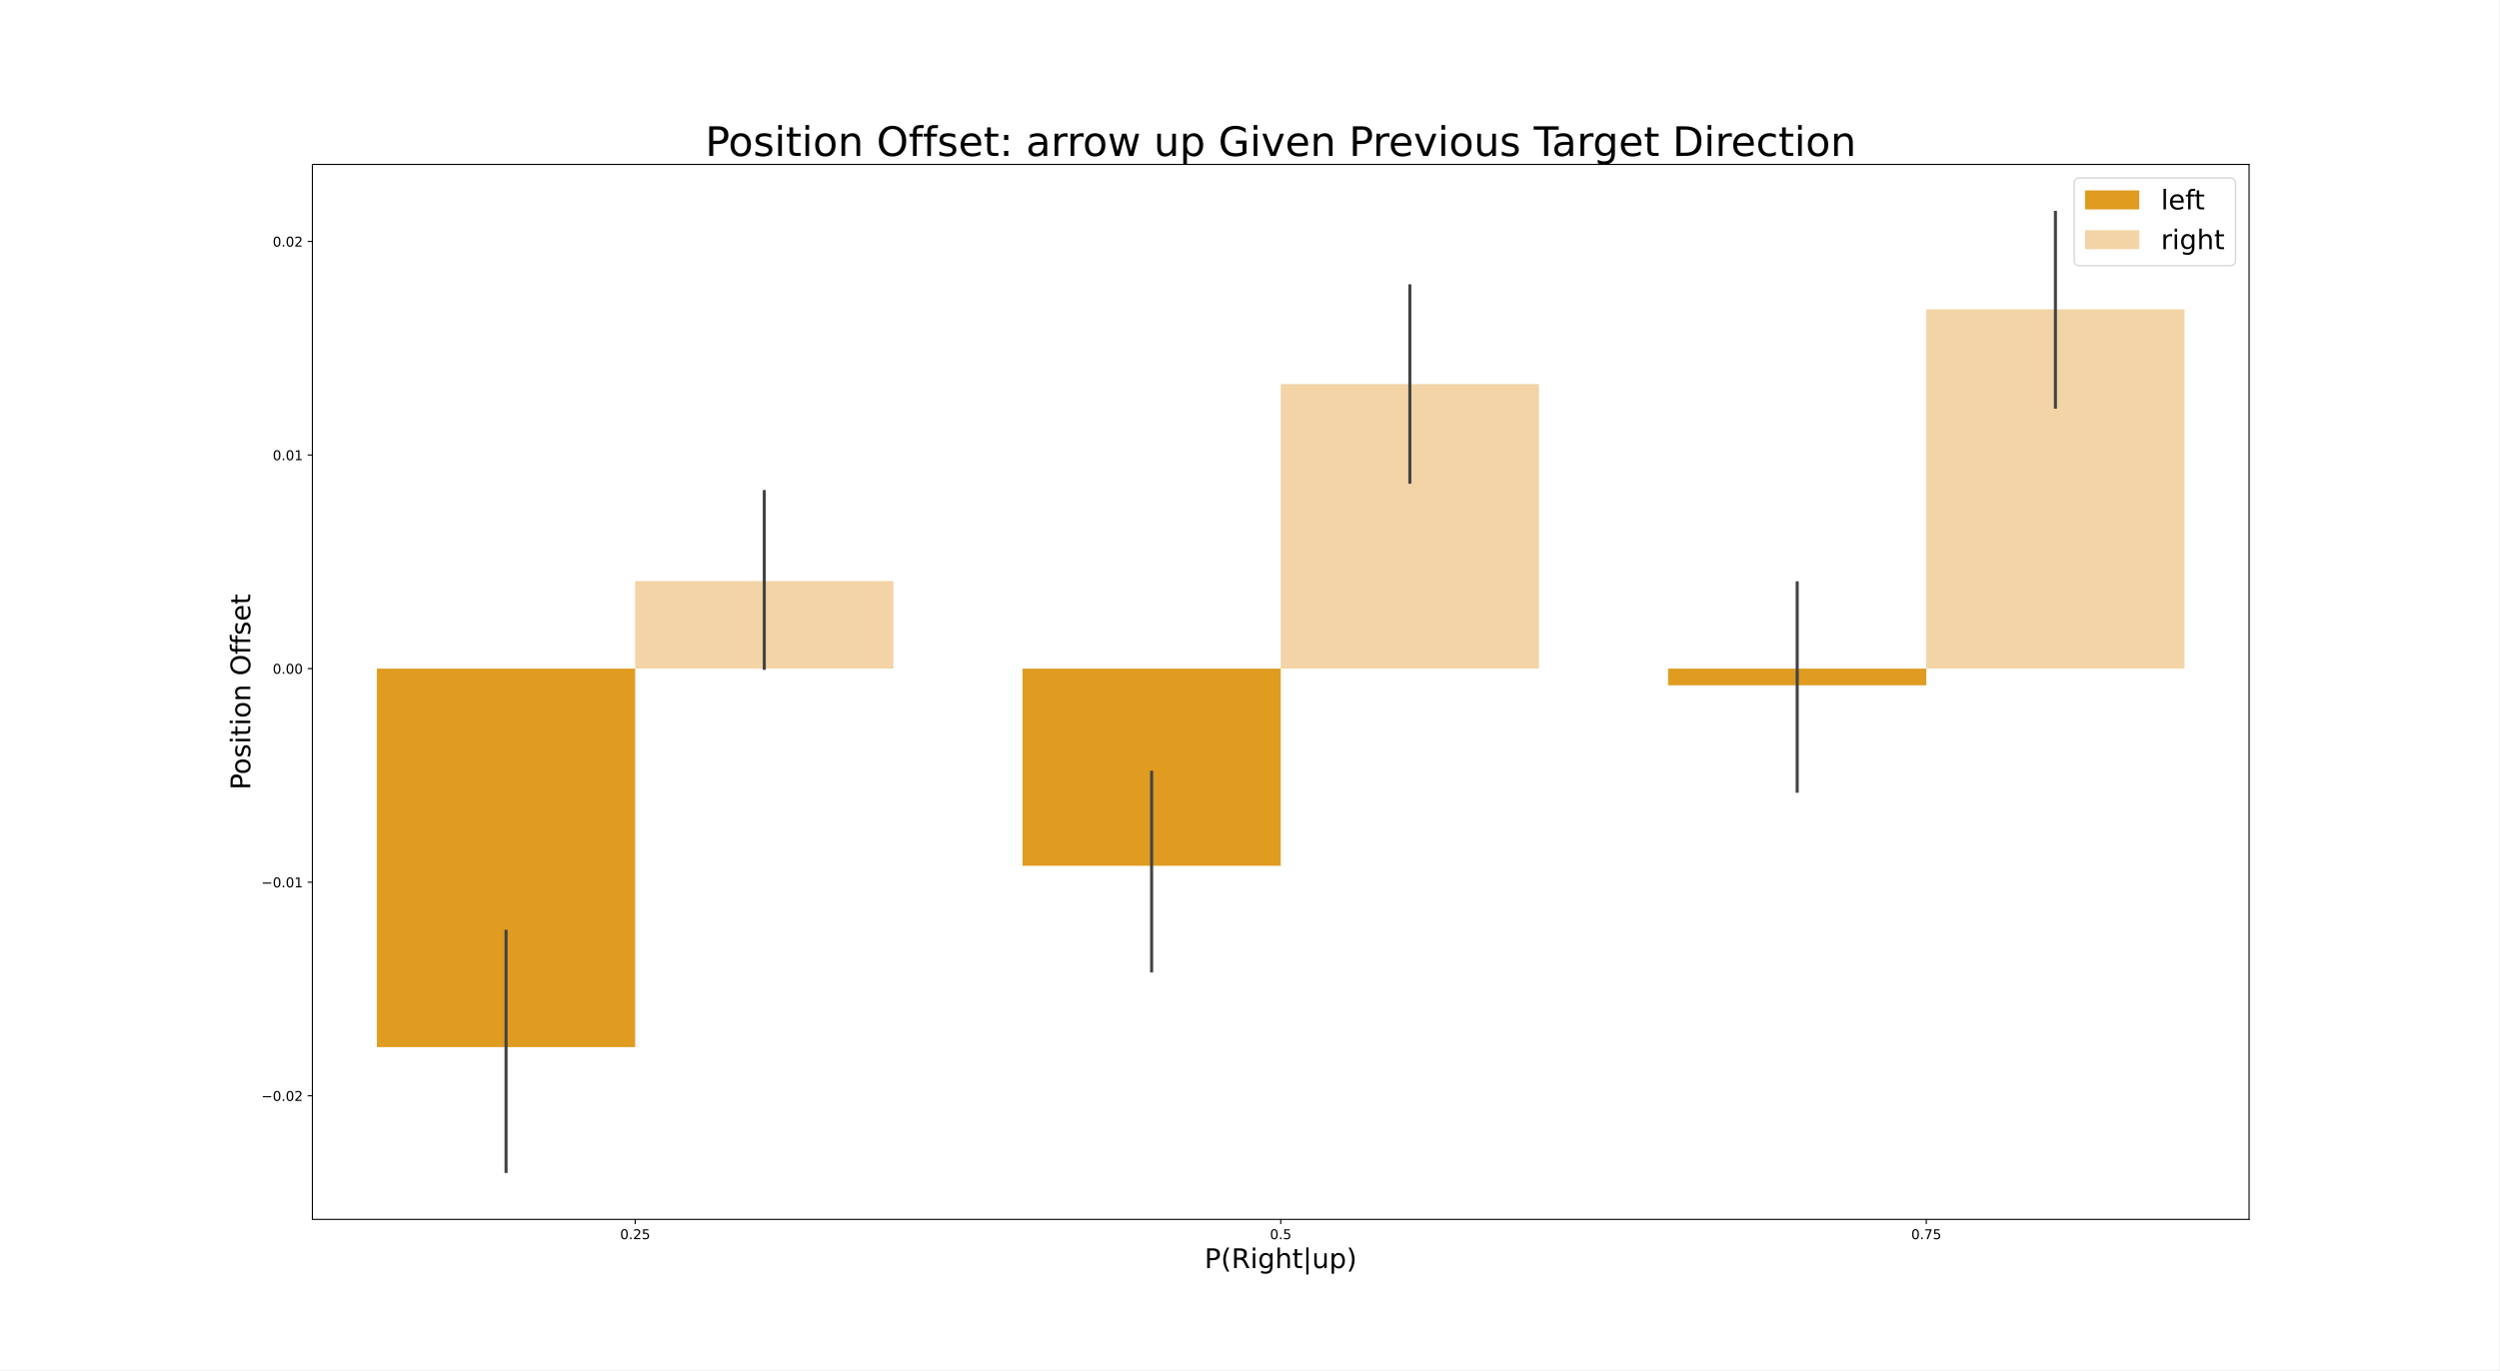
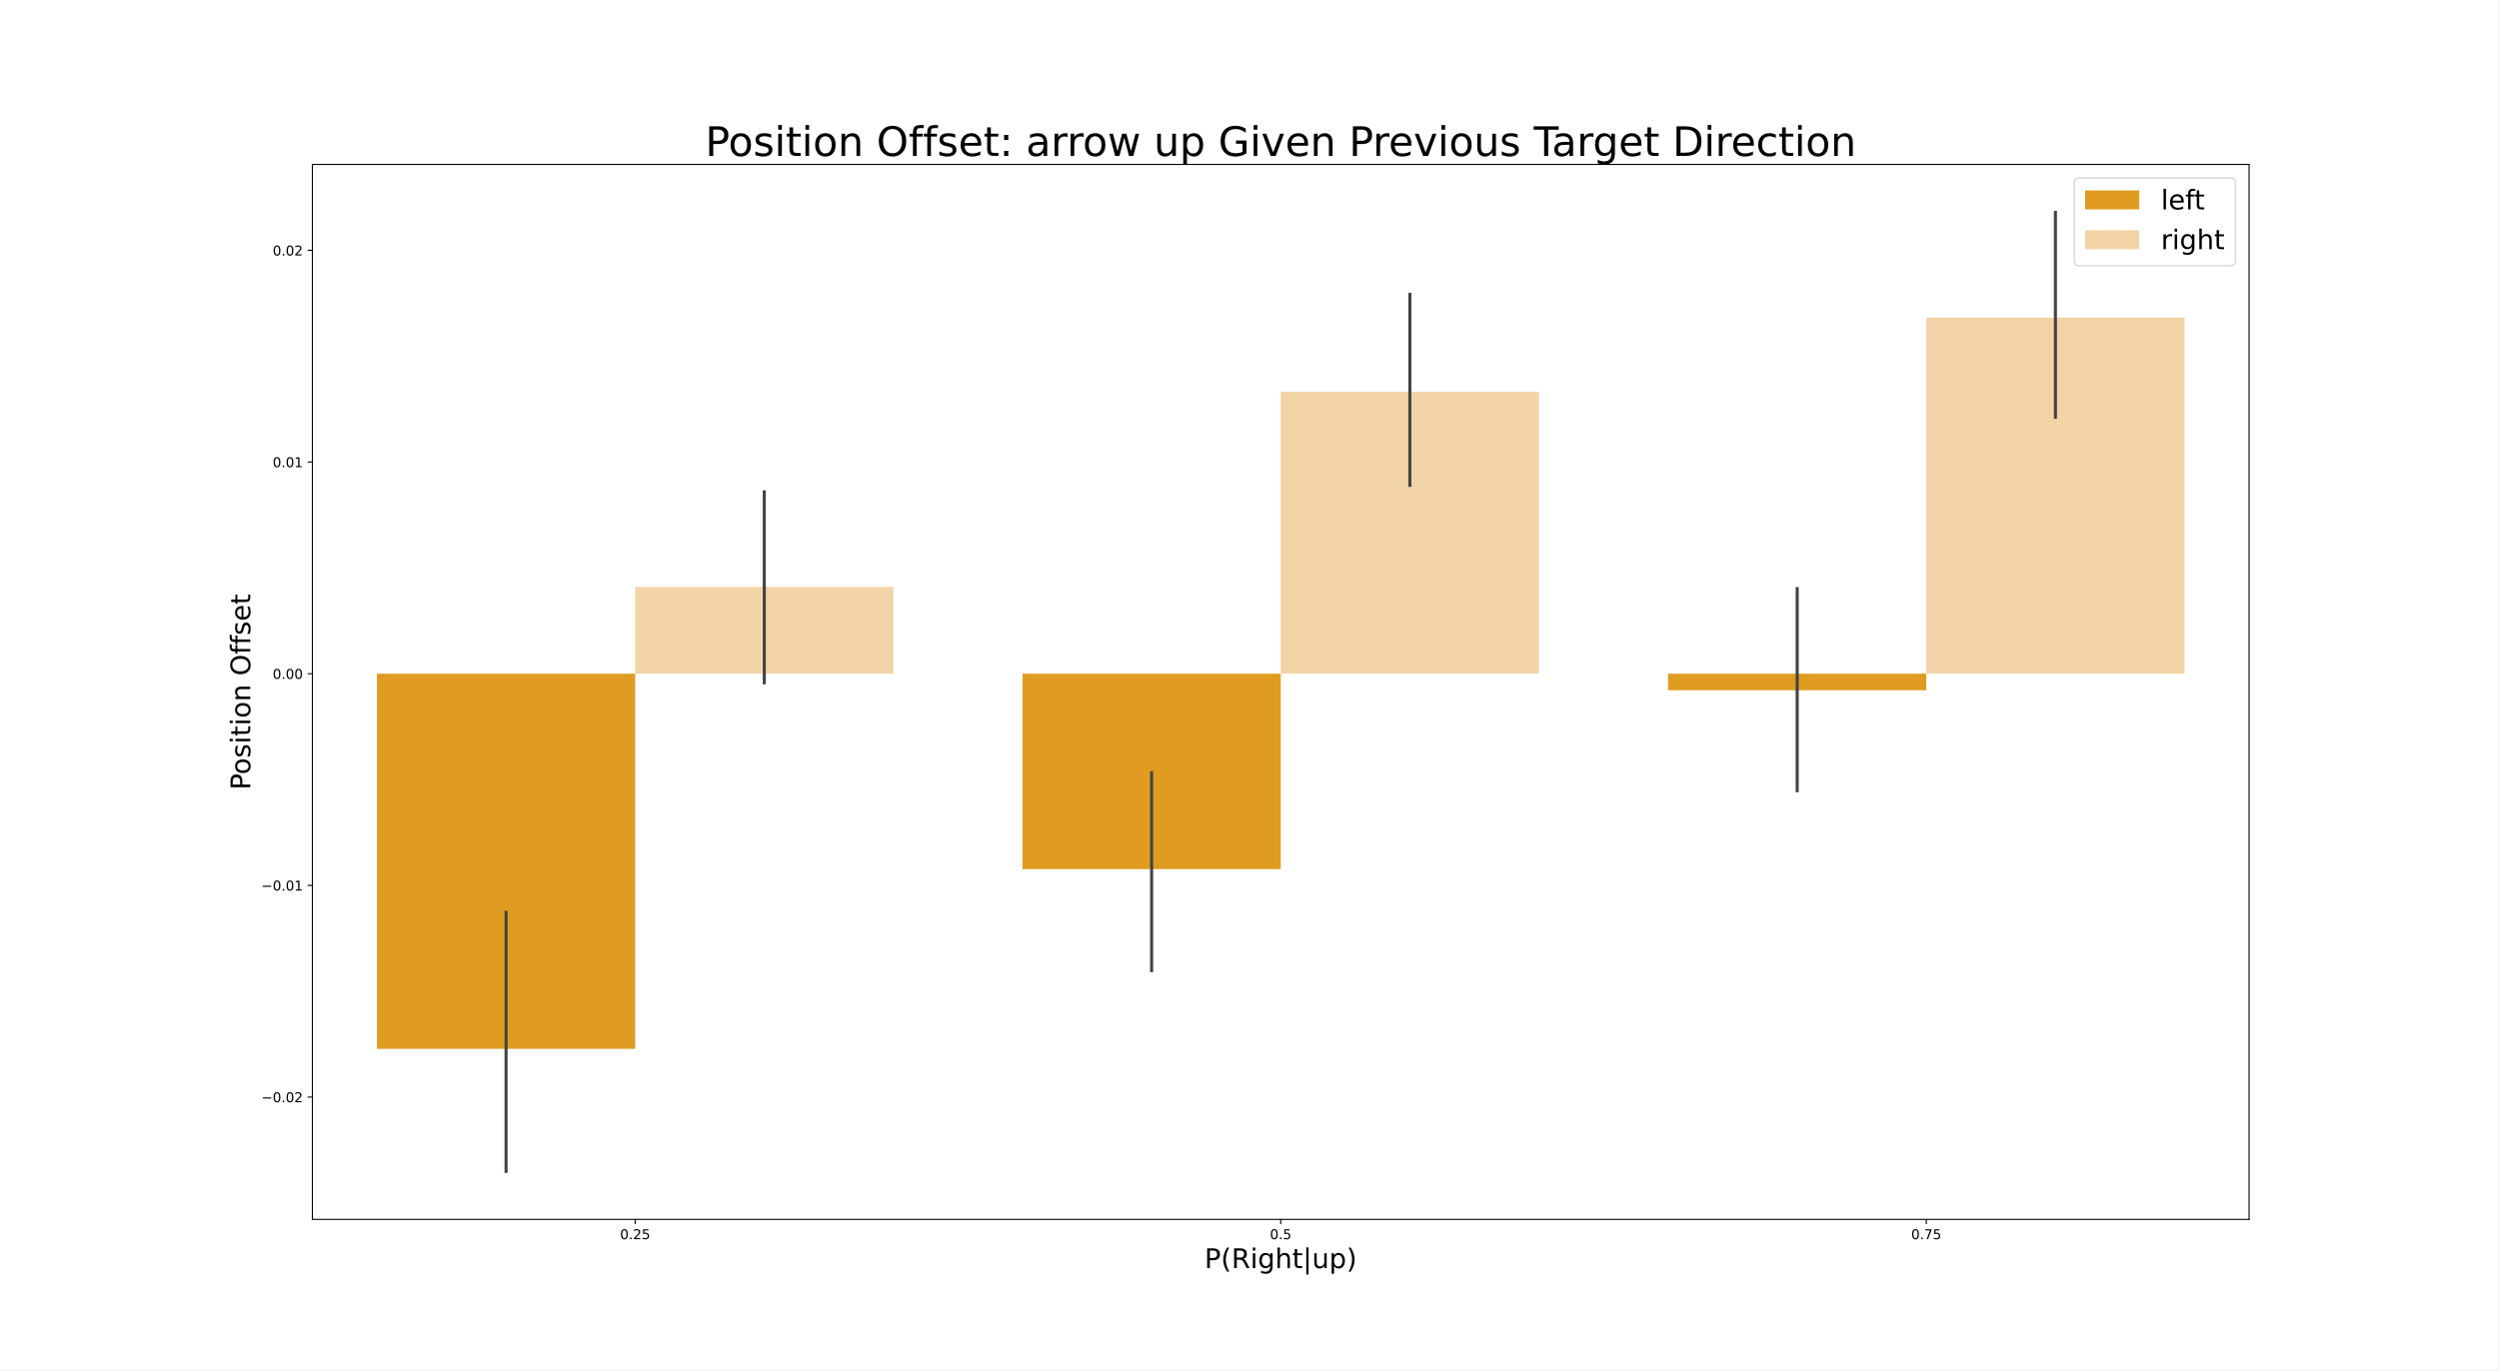
<svg xmlns="http://www.w3.org/2000/svg" xmlns:xlink="http://www.w3.org/1999/xlink" width="1843.2pt" height="1010.88pt" viewBox="0 0 1843.2 1010.88" version="1.1">
  <defs>
    <style type="text/css">*{stroke-linejoin: round; stroke-linecap: butt}</style>
  </defs>
  <g id="figure_1">
    <g id="patch_1">
      <path d="M 0 1010.88  L 1843.2 1010.88  L 1843.2 0  L 0 0  z " style="fill: #ffffff" />
    </g>
    <g id="axes_1">
      <g id="patch_2">
        <path d="M 230.4 899.683  L 1658.88 899.683  L 1658.88 121.306  L 230.4 121.306  z " style="fill: #ffffff" />
      </g>
      <g id="patch_3">
-         <path d="M 278.016 493.315  L 468.48 493.315  L 468.48 772.585  L 278.016 772.585  z " clip-path="url(#p3a0b986964)" style="fill: #df9c20" />
+         <path d="M 278.016 497.069  L 468.48 497.069  L 468.48 773.854  L 278.016 773.854  z " clip-path="url(#p8abaee32bd)" style="fill: #df9c20" />
      </g>
      <g id="patch_4">
-         <path d="M 754.176 493.315  L 944.64 493.315  L 944.64 638.79  L 754.176 638.79  z " clip-path="url(#p3a0b986964)" style="fill: #df9c20" />
+         <path d="M 754.176 497.069  L 944.64 497.069  L 944.64 641.25  L 754.176 641.25  z " clip-path="url(#p8abaee32bd)" style="fill: #df9c20" />
      </g>
      <g id="patch_5">
-         <path d="M 1230.336 493.315  L 1420.8 493.315  L 1420.8 505.627  L 1230.336 505.627  z " clip-path="url(#p3a0b986964)" style="fill: #df9c20" />
+         <path d="M 1230.336 497.069  L 1420.8 497.069  L 1420.8 509.271  L 1230.336 509.271  z " clip-path="url(#p8abaee32bd)" style="fill: #df9c20" />
      </g>
      <g id="patch_6">
-         <path d="M 468.48 493.315  L 658.944 493.315  L 658.944 428.751  L 468.48 428.751  z " clip-path="url(#p3a0b986964)" style="fill: #f2d4a6" />
+         <path d="M 468.48 497.069  L 658.944 497.069  L 658.944 433.079  L 468.48 433.079  z " clip-path="url(#p8abaee32bd)" style="fill: #f2d4a6" />
      </g>
      <g id="patch_7">
-         <path d="M 944.64 493.315  L 1135.104 493.315  L 1135.104 283.366  L 944.64 283.366  z " clip-path="url(#p3a0b986964)" style="fill: #f2d4a6" />
+         <path d="M 944.64 497.069  L 1135.104 497.069  L 1135.104 288.988  L 944.64 288.988  z " clip-path="url(#p8abaee32bd)" style="fill: #f2d4a6" />
      </g>
      <g id="patch_8">
-         <path d="M 1420.8 493.315  L 1611.264 493.315  L 1611.264 228.217  L 1420.8 228.217  z " clip-path="url(#p3a0b986964)" style="fill: #f2d4a6" />
+         <path d="M 1420.8 497.069  L 1611.264 497.069  L 1611.264 234.329  L 1420.8 234.329  z " clip-path="url(#p8abaee32bd)" style="fill: #f2d4a6" />
      </g>
      <g id="patch_9">
-         <path d="M 468.48 493.315  L 468.48 493.315  L 468.48 493.315  L 468.48 493.315  z " clip-path="url(#p3a0b986964)" style="fill: #df9c20" />
+         <path d="M 468.48 497.069  L 468.48 497.069  L 468.48 497.069  L 468.48 497.069  z " clip-path="url(#p8abaee32bd)" style="fill: #df9c20" />
      </g>
      <g id="patch_10">
-         <path d="M 468.48 493.315  L 468.48 493.315  L 468.48 493.315  L 468.48 493.315  z " clip-path="url(#p3a0b986964)" style="fill: #f2d4a6" />
+         <path d="M 468.48 497.069  L 468.48 497.069  L 468.48 497.069  L 468.48 497.069  z " clip-path="url(#p8abaee32bd)" style="fill: #f2d4a6" />
      </g>
      <g id="matplotlib.axis_1">
        <g id="xtick_1">
          <g id="line2d_1">
            <defs>
-               <path id="meb3779c572" d="M 0 0  L 0 3.5  " style="stroke: #000000; stroke-width: 0.8" />
-             </defs>
-             <g>
-               <use xlink:href="#meb3779c572" x="468.48" y="899.683" style="stroke: #000000; stroke-width: 0.8" />
+               <path id="mba4ca115fa" d="M 0 0  L 0 3.5  " style="stroke: #000000; stroke-width: 0.8" />
+             </defs>
+             <g>
+               <use xlink:href="#mba4ca115fa" x="468.48" y="899.683" style="stroke: #000000; stroke-width: 0.8" />
            </g>
          </g>
          <g id="text_1">
            <g transform="translate(457.3472 914.2816) scale(0.1 -0.1)">
              <defs>
                <path id="DejaVuSans-30" d="M 2034 4250  Q 1547 4250 1301 3770  Q 1056 3291 1056 2328  Q 1056 1369 1301 889  Q 1547 409 2034 409  Q 2525 409 2770 889  Q 3016 1369 3016 2328  Q 3016 3291 2770 3770  Q 2525 4250 2034 4250  z M 2034 4750  Q 2819 4750 3233 4129  Q 3647 3509 3647 2328  Q 3647 1150 3233 529  Q 2819 -91 2034 -91  Q 1250 -91 836 529  Q 422 1150 422 2328  Q 422 3509 836 4129  Q 1250 4750 2034 4750  z " transform="scale(0.015625)" />
                <path id="DejaVuSans-2e" d="M 684 794  L 1344 794  L 1344 0  L 684 0  L 684 794  z " transform="scale(0.015625)" />
                <path id="DejaVuSans-32" d="M 1228 531  L 3431 531  L 3431 0  L 469 0  L 469 531  Q 828 903 1448 1529  Q 2069 2156 2228 2338  Q 2531 2678 2651 2914  Q 2772 3150 2772 3378  Q 2772 3750 2511 3984  Q 2250 4219 1831 4219  Q 1534 4219 1204 4116  Q 875 4013 500 3803  L 500 4441  Q 881 4594 1212 4672  Q 1544 4750 1819 4750  Q 2544 4750 2975 4387  Q 3406 4025 3406 3419  Q 3406 3131 3298 2873  Q 3191 2616 2906 2266  Q 2828 2175 2409 1742  Q 1991 1309 1228 531  z " transform="scale(0.015625)" />
                <path id="DejaVuSans-35" d="M 691 4666  L 3169 4666  L 3169 4134  L 1269 4134  L 1269 2991  Q 1406 3038 1543 3061  Q 1681 3084 1819 3084  Q 2600 3084 3056 2656  Q 3513 2228 3513 1497  Q 3513 744 3044 326  Q 2575 -91 1722 -91  Q 1428 -91 1123 -41  Q 819 9 494 109  L 494 744  Q 775 591 1075 516  Q 1375 441 1709 441  Q 2250 441 2565 725  Q 2881 1009 2881 1497  Q 2881 1984 2565 2268  Q 2250 2553 1709 2553  Q 1456 2553 1204 2497  Q 953 2441 691 2322  L 691 4666  z " transform="scale(0.015625)" />
              </defs>
              <use xlink:href="#DejaVuSans-30" />
              <use xlink:href="#DejaVuSans-2e" x="63.623" />
              <use xlink:href="#DejaVuSans-32" x="95.41" />
              <use xlink:href="#DejaVuSans-35" x="159.033" />
            </g>
          </g>
        </g>
        <g id="xtick_2">
          <g id="line2d_2">
            <g>
-               <use xlink:href="#meb3779c572" x="944.64" y="899.683" style="stroke: #000000; stroke-width: 0.8" />
+               <use xlink:href="#mba4ca115fa" x="944.64" y="899.683" style="stroke: #000000; stroke-width: 0.8" />
            </g>
          </g>
          <g id="text_2">
            <g transform="translate(936.6884 914.2816) scale(0.1 -0.1)">
              <use xlink:href="#DejaVuSans-30" />
              <use xlink:href="#DejaVuSans-2e" x="63.623" />
              <use xlink:href="#DejaVuSans-35" x="95.41" />
            </g>
          </g>
        </g>
        <g id="xtick_3">
          <g id="line2d_3">
            <g>
-               <use xlink:href="#meb3779c572" x="1420.8" y="899.683" style="stroke: #000000; stroke-width: 0.8" />
+               <use xlink:href="#mba4ca115fa" x="1420.8" y="899.683" style="stroke: #000000; stroke-width: 0.8" />
            </g>
          </g>
          <g id="text_3">
            <g transform="translate(1409.667 914.2816) scale(0.1 -0.1)">
              <defs>
                <path id="DejaVuSans-37" d="M 525 4666  L 3525 4666  L 3525 4397  L 1831 0  L 1172 0  L 2766 4134  L 525 4134  L 525 4666  z " transform="scale(0.015625)" />
              </defs>
              <use xlink:href="#DejaVuSans-30" />
              <use xlink:href="#DejaVuSans-2e" x="63.623" />
              <use xlink:href="#DejaVuSans-37" x="95.41" />
              <use xlink:href="#DejaVuSans-35" x="159.033" />
            </g>
          </g>
        </g>
        <g id="text_4">
          <g transform="translate(888.4197 935.6457) scale(0.2 -0.2)">
            <defs>
              <path id="DejaVuSans-50" d="M 1259 4147  L 1259 2394  L 2053 2394  Q 2494 2394 2734 2622  Q 2975 2850 2975 3272  Q 2975 3691 2734 3919  Q 2494 4147 2053 4147  L 1259 4147  z M 628 4666  L 2053 4666  Q 2838 4666 3239 4311  Q 3641 3956 3641 3272  Q 3641 2581 3239 2228  Q 2838 1875 2053 1875  L 1259 1875  L 1259 0  L 628 0  L 628 4666  z " transform="scale(0.015625)" />
              <path id="DejaVuSans-28" d="M 1984 4856  Q 1566 4138 1362 3434  Q 1159 2731 1159 2009  Q 1159 1288 1364 580  Q 1569 -128 1984 -844  L 1484 -844  Q 1016 -109 783 600  Q 550 1309 550 2009  Q 550 2706 781 3412  Q 1013 4119 1484 4856  L 1984 4856  z " transform="scale(0.015625)" />
              <path id="DejaVuSans-52" d="M 2841 2188  Q 3044 2119 3236 1894  Q 3428 1669 3622 1275  L 4263 0  L 3584 0  L 2988 1197  Q 2756 1666 2539 1819  Q 2322 1972 1947 1972  L 1259 1972  L 1259 0  L 628 0  L 628 4666  L 2053 4666  Q 2853 4666 3247 4331  Q 3641 3997 3641 3322  Q 3641 2881 3436 2590  Q 3231 2300 2841 2188  z M 1259 4147  L 1259 2491  L 2053 2491  Q 2509 2491 2742 2702  Q 2975 2913 2975 3322  Q 2975 3731 2742 3939  Q 2509 4147 2053 4147  L 1259 4147  z " transform="scale(0.015625)" />
              <path id="DejaVuSans-69" d="M 603 3500  L 1178 3500  L 1178 0  L 603 0  L 603 3500  z M 603 4863  L 1178 4863  L 1178 4134  L 603 4134  L 603 4863  z " transform="scale(0.015625)" />
              <path id="DejaVuSans-67" d="M 2906 1791  Q 2906 2416 2648 2759  Q 2391 3103 1925 3103  Q 1463 3103 1205 2759  Q 947 2416 947 1791  Q 947 1169 1205 825  Q 1463 481 1925 481  Q 2391 481 2648 825  Q 2906 1169 2906 1791  z M 3481 434  Q 3481 -459 3084 -895  Q 2688 -1331 1869 -1331  Q 1566 -1331 1297 -1286  Q 1028 -1241 775 -1147  L 775 -588  Q 1028 -725 1275 -790  Q 1522 -856 1778 -856  Q 2344 -856 2625 -561  Q 2906 -266 2906 331  L 2906 616  Q 2728 306 2450 153  Q 2172 0 1784 0  Q 1141 0 747 490  Q 353 981 353 1791  Q 353 2603 747 3093  Q 1141 3584 1784 3584  Q 2172 3584 2450 3431  Q 2728 3278 2906 2969  L 2906 3500  L 3481 3500  L 3481 434  z " transform="scale(0.015625)" />
              <path id="DejaVuSans-68" d="M 3513 2113  L 3513 0  L 2938 0  L 2938 2094  Q 2938 2591 2744 2837  Q 2550 3084 2163 3084  Q 1697 3084 1428 2787  Q 1159 2491 1159 1978  L 1159 0  L 581 0  L 581 4863  L 1159 4863  L 1159 2956  Q 1366 3272 1645 3428  Q 1925 3584 2291 3584  Q 2894 3584 3203 3211  Q 3513 2838 3513 2113  z " transform="scale(0.015625)" />
              <path id="DejaVuSans-74" d="M 1172 4494  L 1172 3500  L 2356 3500  L 2356 3053  L 1172 3053  L 1172 1153  Q 1172 725 1289 603  Q 1406 481 1766 481  L 2356 481  L 2356 0  L 1766 0  Q 1100 0 847 248  Q 594 497 594 1153  L 594 3053  L 172 3053  L 172 3500  L 594 3500  L 594 4494  L 1172 4494  z " transform="scale(0.015625)" />
              <path id="DejaVuSans-7c" d="M 1344 4891  L 1344 -1509  L 813 -1509  L 813 4891  L 1344 4891  z " transform="scale(0.015625)" />
              <path id="DejaVuSans-75" d="M 544 1381  L 544 3500  L 1119 3500  L 1119 1403  Q 1119 906 1312 657  Q 1506 409 1894 409  Q 2359 409 2629 706  Q 2900 1003 2900 1516  L 2900 3500  L 3475 3500  L 3475 0  L 2900 0  L 2900 538  Q 2691 219 2414 64  Q 2138 -91 1772 -91  Q 1169 -91 856 284  Q 544 659 544 1381  z M 1991 3584  L 1991 3584  z " transform="scale(0.015625)" />
              <path id="DejaVuSans-70" d="M 1159 525  L 1159 -1331  L 581 -1331  L 581 3500  L 1159 3500  L 1159 2969  Q 1341 3281 1617 3432  Q 1894 3584 2278 3584  Q 2916 3584 3314 3078  Q 3713 2572 3713 1747  Q 3713 922 3314 415  Q 2916 -91 2278 -91  Q 1894 -91 1617 61  Q 1341 213 1159 525  z M 3116 1747  Q 3116 2381 2855 2742  Q 2594 3103 2138 3103  Q 1681 3103 1420 2742  Q 1159 2381 1159 1747  Q 1159 1113 1420 752  Q 1681 391 2138 391  Q 2594 391 2855 752  Q 3116 1113 3116 1747  z " transform="scale(0.015625)" />
              <path id="DejaVuSans-29" d="M 513 4856  L 1013 4856  Q 1481 4119 1714 3412  Q 1947 2706 1947 2009  Q 1947 1309 1714 600  Q 1481 -109 1013 -844  L 513 -844  Q 928 -128 1133 580  Q 1338 1288 1338 2009  Q 1338 2731 1133 3434  Q 928 4138 513 4856  z " transform="scale(0.015625)" />
            </defs>
            <use xlink:href="#DejaVuSans-50" />
            <use xlink:href="#DejaVuSans-28" x="60.303" />
            <use xlink:href="#DejaVuSans-52" x="99.316" />
            <use xlink:href="#DejaVuSans-69" x="168.799" />
            <use xlink:href="#DejaVuSans-67" x="196.582" />
            <use xlink:href="#DejaVuSans-68" x="260.059" />
            <use xlink:href="#DejaVuSans-74" x="323.438" />
            <use xlink:href="#DejaVuSans-7c" x="362.646" />
            <use xlink:href="#DejaVuSans-75" x="396.338" />
            <use xlink:href="#DejaVuSans-70" x="459.717" />
            <use xlink:href="#DejaVuSans-29" x="523.193" />
          </g>
        </g>
      </g>
      <g id="matplotlib.axis_2">
        <g id="ytick_1">
          <g id="line2d_4">
            <defs>
-               <path id="m40b5fe9b7a" d="M 0 0  L -3.5 0  " style="stroke: #000000; stroke-width: 0.8" />
-             </defs>
-             <g>
-               <use xlink:href="#m40b5fe9b7a" x="230.4" y="808.497" style="stroke: #000000; stroke-width: 0.8" />
+               <path id="ma15cfc1c9a" d="M 0 0  L -3.5 0  " style="stroke: #000000; stroke-width: 0.8" />
+             </defs>
+             <g>
+               <use xlink:href="#ma15cfc1c9a" x="230.4" y="809.447" style="stroke: #000000; stroke-width: 0.8" />
            </g>
          </g>
          <g id="text_5">
-             <g transform="translate(192.7547 812.296) scale(0.1 -0.1)">
+             <g transform="translate(192.7547 813.2464) scale(0.1 -0.1)">
              <defs>
                <path id="DejaVuSans-2212" d="M 678 2272  L 4684 2272  L 4684 1741  L 678 1741  L 678 2272  z " transform="scale(0.015625)" />
              </defs>
              <use xlink:href="#DejaVuSans-2212" />
              <use xlink:href="#DejaVuSans-30" x="83.789" />
              <use xlink:href="#DejaVuSans-2e" x="147.412" />
              <use xlink:href="#DejaVuSans-30" x="179.199" />
              <use xlink:href="#DejaVuSans-32" x="242.822" />
            </g>
          </g>
        </g>
        <g id="ytick_2">
          <g id="line2d_5">
            <g>
-               <use xlink:href="#m40b5fe9b7a" x="230.4" y="650.906" style="stroke: #000000; stroke-width: 0.8" />
+               <use xlink:href="#ma15cfc1c9a" x="230.4" y="653.258" style="stroke: #000000; stroke-width: 0.8" />
            </g>
          </g>
          <g id="text_6">
-             <g transform="translate(192.7547 654.705) scale(0.1 -0.1)">
+             <g transform="translate(192.7547 657.0572) scale(0.1 -0.1)">
              <defs>
                <path id="DejaVuSans-31" d="M 794 531  L 1825 531  L 1825 4091  L 703 3866  L 703 4441  L 1819 4666  L 2450 4666  L 2450 531  L 3481 531  L 3481 0  L 794 0  L 794 531  z " transform="scale(0.015625)" />
              </defs>
              <use xlink:href="#DejaVuSans-2212" />
              <use xlink:href="#DejaVuSans-30" x="83.789" />
              <use xlink:href="#DejaVuSans-2e" x="147.412" />
              <use xlink:href="#DejaVuSans-30" x="179.199" />
              <use xlink:href="#DejaVuSans-31" x="242.822" />
            </g>
          </g>
        </g>
        <g id="ytick_3">
          <g id="line2d_6">
            <g>
-               <use xlink:href="#m40b5fe9b7a" x="230.4" y="493.315" style="stroke: #000000; stroke-width: 0.8" />
+               <use xlink:href="#ma15cfc1c9a" x="230.4" y="497.069" style="stroke: #000000; stroke-width: 0.8" />
            </g>
          </g>
          <g id="text_7">
-             <g transform="translate(201.1344 497.1141) scale(0.1 -0.1)">
+             <g transform="translate(201.1344 500.868) scale(0.1 -0.1)">
              <use xlink:href="#DejaVuSans-30" />
              <use xlink:href="#DejaVuSans-2e" x="63.623" />
              <use xlink:href="#DejaVuSans-30" x="95.41" />
              <use xlink:href="#DejaVuSans-30" x="159.033" />
            </g>
          </g>
        </g>
        <g id="ytick_4">
          <g id="line2d_7">
            <g>
-               <use xlink:href="#m40b5fe9b7a" x="230.4" y="335.724" style="stroke: #000000; stroke-width: 0.8" />
+               <use xlink:href="#ma15cfc1c9a" x="230.4" y="340.88" style="stroke: #000000; stroke-width: 0.8" />
            </g>
          </g>
          <g id="text_8">
-             <g transform="translate(201.1344 339.5231) scale(0.1 -0.1)">
+             <g transform="translate(201.1344 344.6788) scale(0.1 -0.1)">
              <use xlink:href="#DejaVuSans-30" />
              <use xlink:href="#DejaVuSans-2e" x="63.623" />
              <use xlink:href="#DejaVuSans-30" x="95.41" />
              <use xlink:href="#DejaVuSans-31" x="159.033" />
            </g>
          </g>
        </g>
        <g id="ytick_5">
          <g id="line2d_8">
            <g>
-               <use xlink:href="#m40b5fe9b7a" x="230.4" y="178.133" style="stroke: #000000; stroke-width: 0.8" />
+               <use xlink:href="#ma15cfc1c9a" x="230.4" y="184.69" style="stroke: #000000; stroke-width: 0.8" />
            </g>
          </g>
          <g id="text_9">
-             <g transform="translate(201.1344 181.9321) scale(0.1 -0.1)">
+             <g transform="translate(201.1344 188.4896) scale(0.1 -0.1)">
              <use xlink:href="#DejaVuSans-30" />
              <use xlink:href="#DejaVuSans-2e" x="63.623" />
              <use xlink:href="#DejaVuSans-30" x="95.41" />
              <use xlink:href="#DejaVuSans-32" x="159.033" />
            </g>
          </g>
        </g>
        <g id="text_10">
          <g transform="translate(184.5953 582.796) rotate(-90) scale(0.2 -0.2)">
            <defs>
              <path id="DejaVuSans-6f" d="M 1959 3097  Q 1497 3097 1228 2736  Q 959 2375 959 1747  Q 959 1119 1226 758  Q 1494 397 1959 397  Q 2419 397 2687 759  Q 2956 1122 2956 1747  Q 2956 2369 2687 2733  Q 2419 3097 1959 3097  z M 1959 3584  Q 2709 3584 3137 3096  Q 3566 2609 3566 1747  Q 3566 888 3137 398  Q 2709 -91 1959 -91  Q 1206 -91 779 398  Q 353 888 353 1747  Q 353 2609 779 3096  Q 1206 3584 1959 3584  z " transform="scale(0.015625)" />
              <path id="DejaVuSans-73" d="M 2834 3397  L 2834 2853  Q 2591 2978 2328 3040  Q 2066 3103 1784 3103  Q 1356 3103 1142 2972  Q 928 2841 928 2578  Q 928 2378 1081 2264  Q 1234 2150 1697 2047  L 1894 2003  Q 2506 1872 2764 1633  Q 3022 1394 3022 966  Q 3022 478 2636 193  Q 2250 -91 1575 -91  Q 1294 -91 989 -36  Q 684 19 347 128  L 347 722  Q 666 556 975 473  Q 1284 391 1588 391  Q 1994 391 2212 530  Q 2431 669 2431 922  Q 2431 1156 2273 1281  Q 2116 1406 1581 1522  L 1381 1569  Q 847 1681 609 1914  Q 372 2147 372 2553  Q 372 3047 722 3315  Q 1072 3584 1716 3584  Q 2034 3584 2315 3537  Q 2597 3491 2834 3397  z " transform="scale(0.015625)" />
              <path id="DejaVuSans-6e" d="M 3513 2113  L 3513 0  L 2938 0  L 2938 2094  Q 2938 2591 2744 2837  Q 2550 3084 2163 3084  Q 1697 3084 1428 2787  Q 1159 2491 1159 1978  L 1159 0  L 581 0  L 581 3500  L 1159 3500  L 1159 2956  Q 1366 3272 1645 3428  Q 1925 3584 2291 3584  Q 2894 3584 3203 3211  Q 3513 2838 3513 2113  z " transform="scale(0.015625)" />
              <path id="DejaVuSans-20" transform="scale(0.015625)" />
              <path id="DejaVuSans-4f" d="M 2522 4238  Q 1834 4238 1429 3725  Q 1025 3213 1025 2328  Q 1025 1447 1429 934  Q 1834 422 2522 422  Q 3209 422 3611 934  Q 4013 1447 4013 2328  Q 4013 3213 3611 3725  Q 3209 4238 2522 4238  z M 2522 4750  Q 3503 4750 4090 4092  Q 4678 3434 4678 2328  Q 4678 1225 4090 567  Q 3503 -91 2522 -91  Q 1538 -91 948 565  Q 359 1222 359 2328  Q 359 3434 948 4092  Q 1538 4750 2522 4750  z " transform="scale(0.015625)" />
              <path id="DejaVuSans-66" d="M 2375 4863  L 2375 4384  L 1825 4384  Q 1516 4384 1395 4259  Q 1275 4134 1275 3809  L 1275 3500  L 2222 3500  L 2222 3053  L 1275 3053  L 1275 0  L 697 0  L 697 3053  L 147 3053  L 147 3500  L 697 3500  L 697 3744  Q 697 4328 969 4595  Q 1241 4863 1831 4863  L 2375 4863  z " transform="scale(0.015625)" />
              <path id="DejaVuSans-65" d="M 3597 1894  L 3597 1613  L 953 1613  Q 991 1019 1311 708  Q 1631 397 2203 397  Q 2534 397 2845 478  Q 3156 559 3463 722  L 3463 178  Q 3153 47 2828 -22  Q 2503 -91 2169 -91  Q 1331 -91 842 396  Q 353 884 353 1716  Q 353 2575 817 3079  Q 1281 3584 2069 3584  Q 2775 3584 3186 3129  Q 3597 2675 3597 1894  z M 3022 2063  Q 3016 2534 2758 2815  Q 2500 3097 2075 3097  Q 1594 3097 1305 2825  Q 1016 2553 972 2059  L 3022 2063  z " transform="scale(0.015625)" />
            </defs>
            <use xlink:href="#DejaVuSans-50" />
            <use xlink:href="#DejaVuSans-6f" x="56.678" />
            <use xlink:href="#DejaVuSans-73" x="117.859" />
            <use xlink:href="#DejaVuSans-69" x="169.959" />
            <use xlink:href="#DejaVuSans-74" x="197.742" />
            <use xlink:href="#DejaVuSans-69" x="236.951" />
            <use xlink:href="#DejaVuSans-6f" x="264.734" />
            <use xlink:href="#DejaVuSans-6e" x="325.916" />
            <use xlink:href="#DejaVuSans-20" x="389.295" />
            <use xlink:href="#DejaVuSans-4f" x="421.082" />
            <use xlink:href="#DejaVuSans-66" x="499.793" />
            <use xlink:href="#DejaVuSans-66" x="534.998" />
            <use xlink:href="#DejaVuSans-73" x="570.203" />
            <use xlink:href="#DejaVuSans-65" x="622.303" />
            <use xlink:href="#DejaVuSans-74" x="683.826" />
          </g>
        </g>
      </g>
      <g id="line2d_9">
-         <path d="M 373.248 864.302  L 373.248 687.106  " clip-path="url(#p3a0b986964)" style="fill: none; stroke: #424242; stroke-width: 2.25; stroke-linecap: square" />
+         <path d="M 373.248 864.302  L 373.248 673.202  " clip-path="url(#p8abaee32bd)" style="fill: none; stroke: #424242; stroke-width: 2.25; stroke-linecap: square" />
      </g>
      <g id="line2d_10">
-         <path d="M 849.408 716.413  L 849.408 569.772  " clip-path="url(#p3a0b986964)" style="fill: none; stroke: #424242; stroke-width: 2.25; stroke-linecap: square" />
+         <path d="M 849.408 716.13  L 849.408 570.071  " clip-path="url(#p8abaee32bd)" style="fill: none; stroke: #424242; stroke-width: 2.25; stroke-linecap: square" />
      </g>
      <g id="line2d_11">
-         <path d="M 1325.568 583.77  L 1325.568 430.01  " clip-path="url(#p3a0b986964)" style="fill: none; stroke: #424242; stroke-width: 2.25; stroke-linecap: square" />
+         <path d="M 1325.568 583.412  L 1325.568 434.282  " clip-path="url(#p8abaee32bd)" style="fill: none; stroke: #424242; stroke-width: 2.25; stroke-linecap: square" />
      </g>
      <g id="line2d_12">
-         <path d="M 563.712 493.106  L 563.712 362.711  " clip-path="url(#p3a0b986964)" style="fill: none; stroke: #424242; stroke-width: 2.25; stroke-linecap: square" />
+         <path d="M 563.712 503.762  L 563.712 362.874  " clip-path="url(#p8abaee32bd)" style="fill: none; stroke: #424242; stroke-width: 2.25; stroke-linecap: square" />
      </g>
      <g id="line2d_13">
-         <path d="M 1039.872 355.786  L 1039.872 210.911  " clip-path="url(#p3a0b986964)" style="fill: none; stroke: #424242; stroke-width: 2.25; stroke-linecap: square" />
+         <path d="M 1039.872 358.09  L 1039.872 217.187  " clip-path="url(#p8abaee32bd)" style="fill: none; stroke: #424242; stroke-width: 2.25; stroke-linecap: square" />
      </g>
      <g id="line2d_14">
-         <path d="M 1516.032 300.422  L 1516.032 156.686  " clip-path="url(#p3a0b986964)" style="fill: none; stroke: #424242; stroke-width: 2.25; stroke-linecap: square" />
+         <path d="M 1516.032 307.898  L 1516.032 156.686  " clip-path="url(#p8abaee32bd)" style="fill: none; stroke: #424242; stroke-width: 2.25; stroke-linecap: square" />
      </g>
      <g id="patch_11">
        <path d="M 230.4 899.683  L 230.4 121.306  " style="fill: none; stroke: #000000; stroke-width: 0.8; stroke-linejoin: miter; stroke-linecap: square" />
      </g>
      <g id="patch_12">
        <path d="M 1658.88 899.683  L 1658.88 121.306  " style="fill: none; stroke: #000000; stroke-width: 0.8; stroke-linejoin: miter; stroke-linecap: square" />
      </g>
      <g id="patch_13">
        <path d="M 230.4 899.683  L 1658.88 899.683  " style="fill: none; stroke: #000000; stroke-width: 0.8; stroke-linejoin: miter; stroke-linecap: square" />
      </g>
      <g id="patch_14">
        <path d="M 230.4 121.306  L 1658.88 121.306  " style="fill: none; stroke: #000000; stroke-width: 0.8; stroke-linejoin: miter; stroke-linecap: square" />
      </g>
      <g id="text_11">
        <g transform="translate(520.1728 115.0665) scale(0.3 -0.3)">
          <defs>
            <path id="DejaVuSans-3a" d="M 750 794  L 1409 794  L 1409 0  L 750 0  L 750 794  z M 750 3309  L 1409 3309  L 1409 2516  L 750 2516  L 750 3309  z " transform="scale(0.015625)" />
            <path id="DejaVuSans-61" d="M 2194 1759  Q 1497 1759 1228 1600  Q 959 1441 959 1056  Q 959 750 1161 570  Q 1363 391 1709 391  Q 2188 391 2477 730  Q 2766 1069 2766 1631  L 2766 1759  L 2194 1759  z M 3341 1997  L 3341 0  L 2766 0  L 2766 531  Q 2569 213 2275 61  Q 1981 -91 1556 -91  Q 1019 -91 701 211  Q 384 513 384 1019  Q 384 1609 779 1909  Q 1175 2209 1959 2209  L 2766 2209  L 2766 2266  Q 2766 2663 2505 2880  Q 2244 3097 1772 3097  Q 1472 3097 1187 3025  Q 903 2953 641 2809  L 641 3341  Q 956 3463 1253 3523  Q 1550 3584 1831 3584  Q 2591 3584 2966 3190  Q 3341 2797 3341 1997  z " transform="scale(0.015625)" />
            <path id="DejaVuSans-72" d="M 2631 2963  Q 2534 3019 2420 3045  Q 2306 3072 2169 3072  Q 1681 3072 1420 2755  Q 1159 2438 1159 1844  L 1159 0  L 581 0  L 581 3500  L 1159 3500  L 1159 2956  Q 1341 3275 1631 3429  Q 1922 3584 2338 3584  Q 2397 3584 2469 3576  Q 2541 3569 2628 3553  L 2631 2963  z " transform="scale(0.015625)" />
            <path id="DejaVuSans-77" d="M 269 3500  L 844 3500  L 1563 769  L 2278 3500  L 2956 3500  L 3675 769  L 4391 3500  L 4966 3500  L 4050 0  L 3372 0  L 2619 2869  L 1863 0  L 1184 0  L 269 3500  z " transform="scale(0.015625)" />
            <path id="DejaVuSans-47" d="M 3809 666  L 3809 1919  L 2778 1919  L 2778 2438  L 4434 2438  L 4434 434  Q 4069 175 3628 42  Q 3188 -91 2688 -91  Q 1594 -91 976 548  Q 359 1188 359 2328  Q 359 3472 976 4111  Q 1594 4750 2688 4750  Q 3144 4750 3555 4637  Q 3966 4525 4313 4306  L 4313 3634  Q 3963 3931 3569 4081  Q 3175 4231 2741 4231  Q 1884 4231 1454 3753  Q 1025 3275 1025 2328  Q 1025 1384 1454 906  Q 1884 428 2741 428  Q 3075 428 3337 486  Q 3600 544 3809 666  z " transform="scale(0.015625)" />
            <path id="DejaVuSans-76" d="M 191 3500  L 800 3500  L 1894 563  L 2988 3500  L 3597 3500  L 2284 0  L 1503 0  L 191 3500  z " transform="scale(0.015625)" />
            <path id="DejaVuSans-54" d="M -19 4666  L 3928 4666  L 3928 4134  L 2272 4134  L 2272 0  L 1638 0  L 1638 4134  L -19 4134  L -19 4666  z " transform="scale(0.015625)" />
            <path id="DejaVuSans-44" d="M 1259 4147  L 1259 519  L 2022 519  Q 2988 519 3436 956  Q 3884 1394 3884 2338  Q 3884 3275 3436 3711  Q 2988 4147 2022 4147  L 1259 4147  z M 628 4666  L 1925 4666  Q 3281 4666 3915 4102  Q 4550 3538 4550 2338  Q 4550 1131 3912 565  Q 3275 0 1925 0  L 628 0  L 628 4666  z " transform="scale(0.015625)" />
            <path id="DejaVuSans-63" d="M 3122 3366  L 3122 2828  Q 2878 2963 2633 3030  Q 2388 3097 2138 3097  Q 1578 3097 1268 2742  Q 959 2388 959 1747  Q 959 1106 1268 751  Q 1578 397 2138 397  Q 2388 397 2633 464  Q 2878 531 3122 666  L 3122 134  Q 2881 22 2623 -34  Q 2366 -91 2075 -91  Q 1284 -91 818 406  Q 353 903 353 1747  Q 353 2603 823 3093  Q 1294 3584 2113 3584  Q 2378 3584 2631 3529  Q 2884 3475 3122 3366  z " transform="scale(0.015625)" />
          </defs>
          <use xlink:href="#DejaVuSans-50" />
          <use xlink:href="#DejaVuSans-6f" x="56.678" />
          <use xlink:href="#DejaVuSans-73" x="117.859" />
          <use xlink:href="#DejaVuSans-69" x="169.959" />
          <use xlink:href="#DejaVuSans-74" x="197.742" />
          <use xlink:href="#DejaVuSans-69" x="236.951" />
          <use xlink:href="#DejaVuSans-6f" x="264.734" />
          <use xlink:href="#DejaVuSans-6e" x="325.916" />
          <use xlink:href="#DejaVuSans-20" x="389.295" />
          <use xlink:href="#DejaVuSans-4f" x="421.082" />
          <use xlink:href="#DejaVuSans-66" x="499.793" />
          <use xlink:href="#DejaVuSans-66" x="534.998" />
          <use xlink:href="#DejaVuSans-73" x="570.203" />
          <use xlink:href="#DejaVuSans-65" x="622.303" />
          <use xlink:href="#DejaVuSans-74" x="683.826" />
          <use xlink:href="#DejaVuSans-3a" x="723.035" />
          <use xlink:href="#DejaVuSans-20" x="756.727" />
          <use xlink:href="#DejaVuSans-61" x="788.514" />
          <use xlink:href="#DejaVuSans-72" x="849.793" />
          <use xlink:href="#DejaVuSans-72" x="889.156" />
          <use xlink:href="#DejaVuSans-6f" x="928.02" />
          <use xlink:href="#DejaVuSans-77" x="989.201" />
          <use xlink:href="#DejaVuSans-20" x="1070.988" />
          <use xlink:href="#DejaVuSans-75" x="1102.775" />
          <use xlink:href="#DejaVuSans-70" x="1166.154" />
          <use xlink:href="#DejaVuSans-20" x="1229.631" />
          <use xlink:href="#DejaVuSans-47" x="1261.418" />
          <use xlink:href="#DejaVuSans-69" x="1338.908" />
          <use xlink:href="#DejaVuSans-76" x="1366.691" />
          <use xlink:href="#DejaVuSans-65" x="1425.871" />
          <use xlink:href="#DejaVuSans-6e" x="1487.395" />
          <use xlink:href="#DejaVuSans-20" x="1550.773" />
          <use xlink:href="#DejaVuSans-50" x="1582.561" />
          <use xlink:href="#DejaVuSans-72" x="1641.113" />
          <use xlink:href="#DejaVuSans-65" x="1679.977" />
          <use xlink:href="#DejaVuSans-76" x="1741.5" />
          <use xlink:href="#DejaVuSans-69" x="1800.68" />
          <use xlink:href="#DejaVuSans-6f" x="1828.463" />
          <use xlink:href="#DejaVuSans-75" x="1889.645" />
          <use xlink:href="#DejaVuSans-73" x="1953.023" />
          <use xlink:href="#DejaVuSans-20" x="2005.123" />
          <use xlink:href="#DejaVuSans-54" x="2036.91" />
          <use xlink:href="#DejaVuSans-61" x="2081.494" />
          <use xlink:href="#DejaVuSans-72" x="2142.773" />
          <use xlink:href="#DejaVuSans-67" x="2182.137" />
          <use xlink:href="#DejaVuSans-65" x="2245.613" />
          <use xlink:href="#DejaVuSans-74" x="2307.137" />
          <use xlink:href="#DejaVuSans-20" x="2346.346" />
          <use xlink:href="#DejaVuSans-44" x="2378.133" />
          <use xlink:href="#DejaVuSans-69" x="2455.135" />
          <use xlink:href="#DejaVuSans-72" x="2482.918" />
          <use xlink:href="#DejaVuSans-65" x="2521.781" />
          <use xlink:href="#DejaVuSans-63" x="2583.305" />
          <use xlink:href="#DejaVuSans-74" x="2638.285" />
          <use xlink:href="#DejaVuSans-69" x="2677.494" />
          <use xlink:href="#DejaVuSans-6f" x="2705.277" />
          <use xlink:href="#DejaVuSans-6e" x="2766.459" />
        </g>
      </g>
      <g id="legend_1">
        <g id="patch_15">
          <path d="M 1533.889 196.018  L 1644.88 196.018  Q 1648.88 196.018 1648.88 192.018  L 1648.88 135.306  Q 1648.88 131.306 1644.88 131.306  L 1533.889 131.306  Q 1529.889 131.306 1529.889 135.306  L 1529.889 192.018  Q 1529.889 196.018 1533.889 196.018  z " style="fill: #ffffff; opacity: 0.8; stroke: #cccccc; stroke-linejoin: miter" />
        </g>
        <g id="patch_16">
          <path d="M 1537.889 154.502  L 1577.889 154.502  L 1577.889 140.502  L 1537.889 140.502  z " style="fill: #df9c20" />
        </g>
        <g id="text_12">
          <g transform="translate(1593.889 154.5025) scale(0.2 -0.2)">
            <defs>
              <path id="DejaVuSans-6c" d="M 603 4863  L 1178 4863  L 1178 0  L 603 0  L 603 4863  z " transform="scale(0.015625)" />
            </defs>
            <use xlink:href="#DejaVuSans-6c" />
            <use xlink:href="#DejaVuSans-65" x="27.783" />
            <use xlink:href="#DejaVuSans-66" x="89.307" />
            <use xlink:href="#DejaVuSans-74" x="122.762" />
          </g>
        </g>
        <g id="patch_17">
          <path d="M 1537.889 183.859  L 1577.889 183.859  L 1577.889 169.859  L 1537.889 169.859  z " style="fill: #f2d4a6" />
        </g>
        <g id="text_13">
          <g transform="translate(1593.889 183.8587) scale(0.2 -0.2)">
            <use xlink:href="#DejaVuSans-72" />
            <use xlink:href="#DejaVuSans-69" x="41.113" />
            <use xlink:href="#DejaVuSans-67" x="68.896" />
            <use xlink:href="#DejaVuSans-68" x="132.373" />
            <use xlink:href="#DejaVuSans-74" x="195.752" />
          </g>
        </g>
      </g>
    </g>
  </g>
  <defs>
-     <clipPath id="p3a0b986964">
+     <clipPath id="p8abaee32bd">
      <rect x="230.4" y="121.306" width="1428.48" height="778.378" />
    </clipPath>
  </defs>
</svg>
